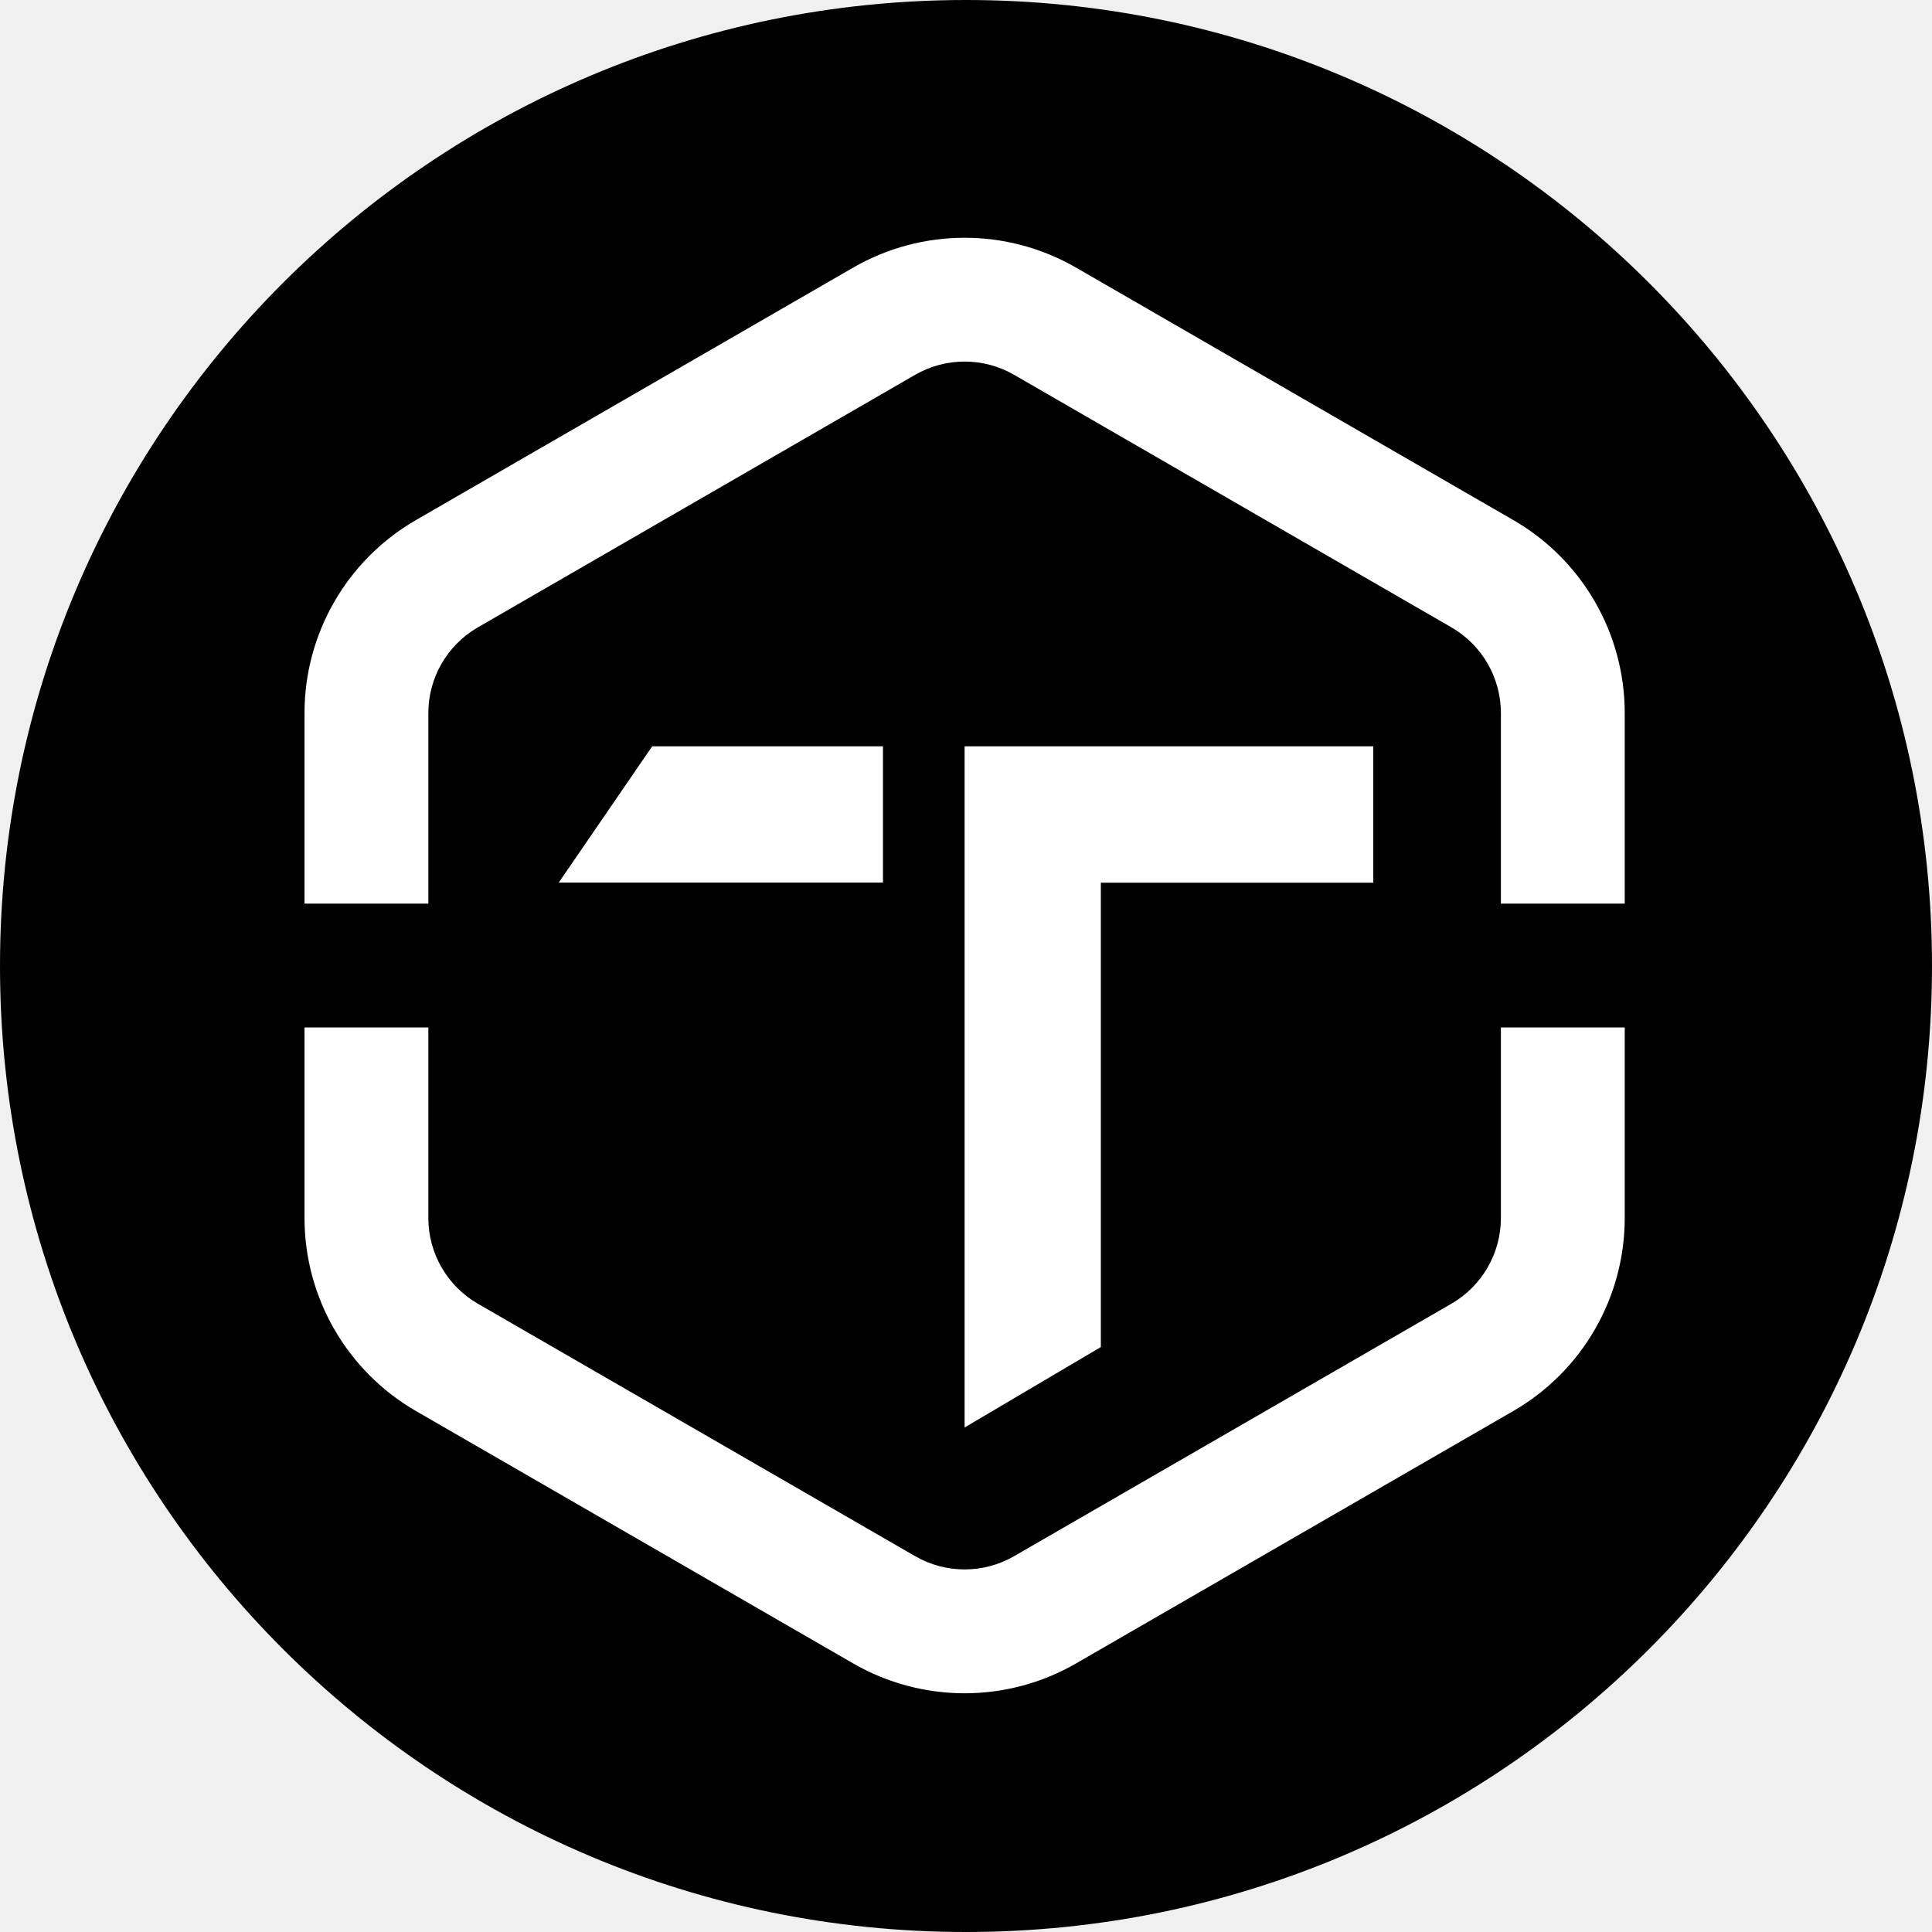
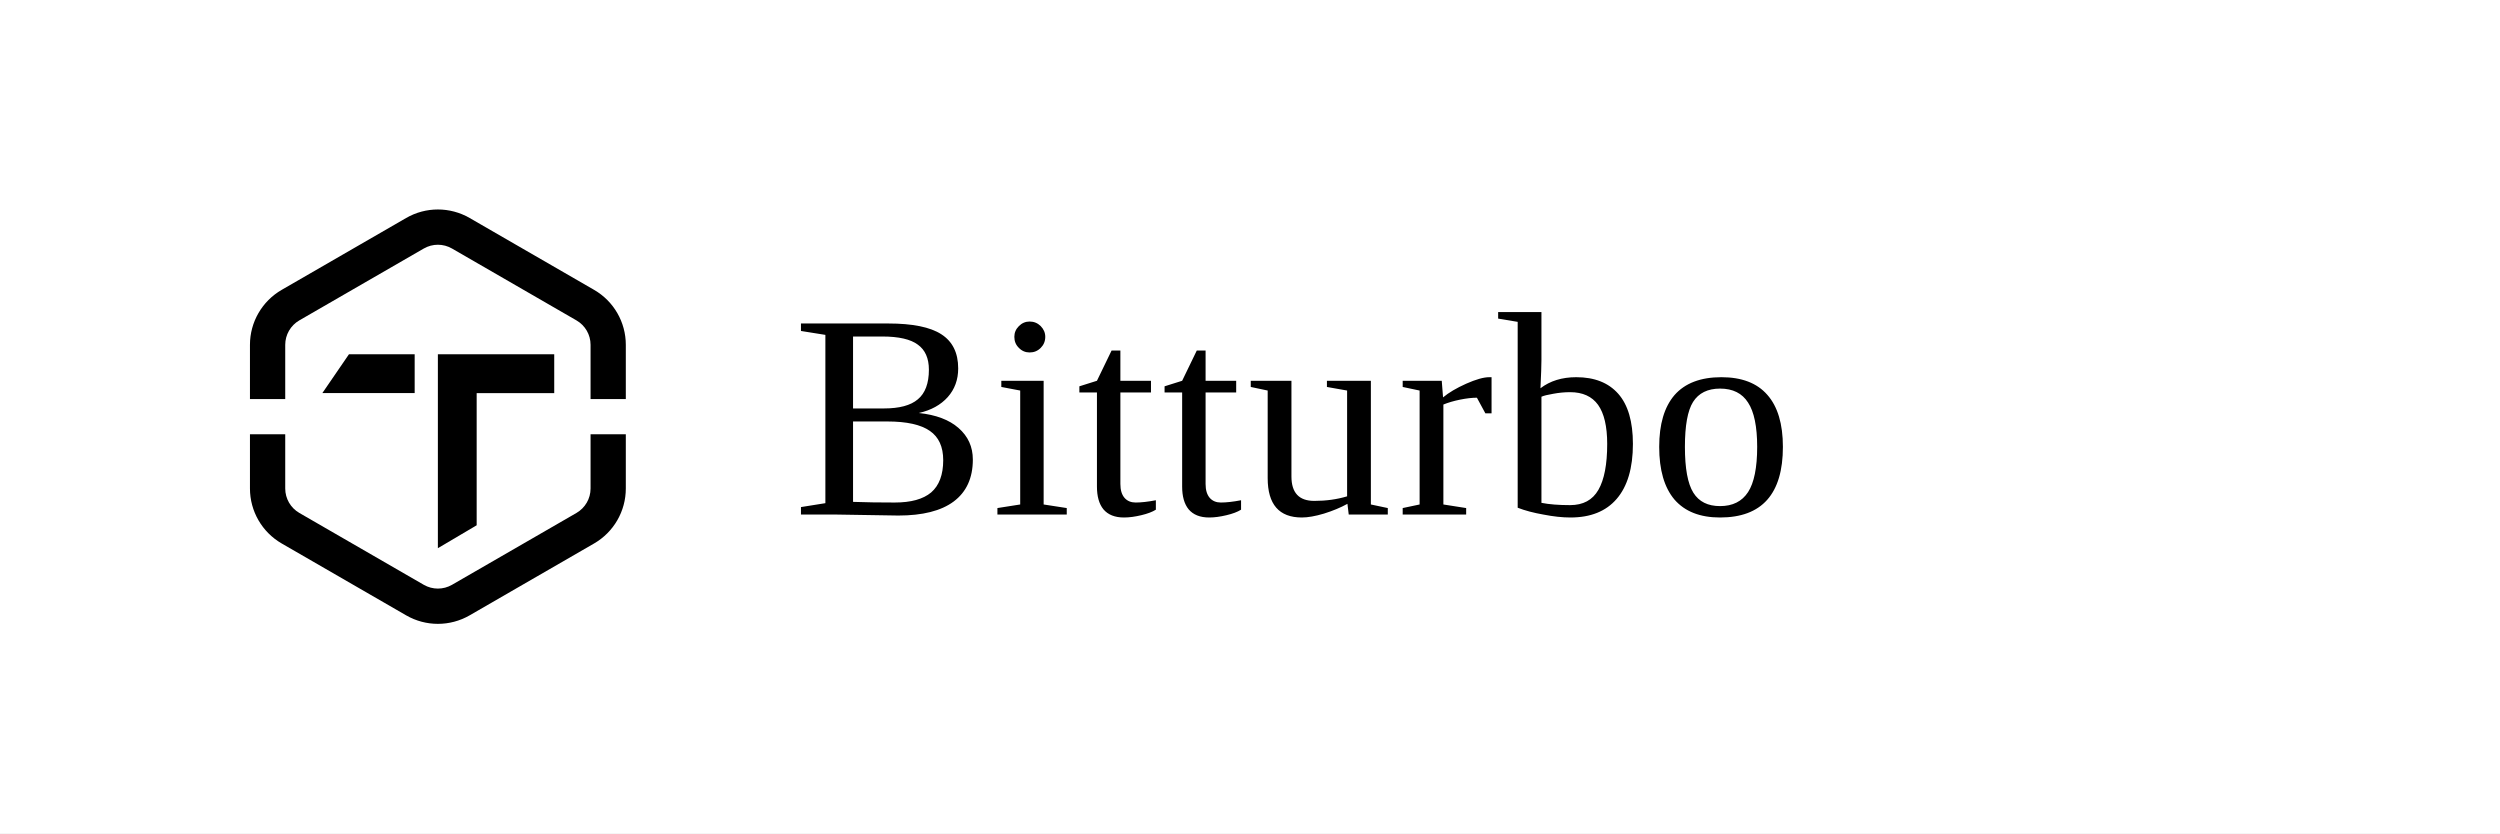
- <svg xmlns="http://www.w3.org/2000/svg" viewBox="0 0 44 44" fill="none">
-   <circle cx="22" cy="22" r="22" fill="#010101" />
-   <path d="M20.11 16.997h-5.257L12.725 20.1h7.384v-3.103Z" fill="#FFF" />
-   <path d="M25.071 16.997h6.205v3.106h-6.205v10.575l-3.103 1.832V16.997h3.103Z" fill-rule="evenodd" fill="#FFF" />
-   <path d="M37.002 16.24c0-1.813-.967-3.49-2.538-4.396l-9.957-5.749a5.077 5.077 0 0 0-5.077 0l-9.957 5.749a5.077 5.077 0 0 0-2.538 4.397v4.338h2.82v-4.338c0-.807.43-1.551 1.129-1.954l9.956-5.75a2.256 2.256 0 0 1 2.257 0l9.957 5.75a2.256 2.256 0 0 1 1.128 1.954v4.338h2.82v-4.338Zm0 7.16h-2.82v4.338c0 .806-.43 1.55-1.128 1.954l-9.957 5.748a2.256 2.256 0 0 1-2.257 0l-9.956-5.748a2.256 2.256 0 0 1-1.129-1.954V23.4h-2.82v4.338c0 1.814.968 3.49 2.538 4.397l9.957 5.748a5.077 5.077 0 0 0 5.077 0l9.957-5.748a5.077 5.077 0 0 0 2.538-4.397V23.4Z" fill-rule="evenodd" fill="#FFF" />
+ <svg xmlns="http://www.w3.org/2000/svg" viewBox="0 0 120 40" fill="none">
+   <path fill="#FFF" d="M0 0h120v40H0z" />
+   <path d="M19.903 17.005H16.75l-1.276 1.861h4.43v-1.861Z" fill="#000" />
+   <path d="M22.88 17.005h3.723v1.864H22.88v6.344l-1.862 1.1v-9.308h1.862Z" fill-rule="evenodd" fill="#000" />
+   <path d="M30.039 16.55c0-1.088-.58-2.093-1.523-2.637l-5.974-3.45a3.046 3.046 0 0 0-3.046 0l-5.974 3.45a3.046 3.046 0 0 0-1.524 2.638v2.603h1.693v-2.603c0-.484.258-.93.677-1.173l5.974-3.449a1.354 1.354 0 0 1 1.354 0l5.974 3.45c.419.241.677.688.677 1.172v2.603h1.692v-2.603Zm0 4.296h-1.692v2.603c0 .484-.258.93-.677 1.173l-5.974 3.449a1.354 1.354 0 0 1-1.354 0l-5.974-3.45a1.354 1.354 0 0 1-.677-1.172v-2.603h-1.693v2.603c0 1.088.581 2.094 1.524 2.638l5.974 3.45a3.046 3.046 0 0 0 3.046 0l5.974-3.45a3.046 3.046 0 0 0 1.523-2.638v-2.603Z" fill-rule="evenodd" fill="#000" />
+   <text transform="translate(38.04 10)">
+     <tspan x="0" y="14.7" font-size="14" fill="#000" font-family="ITFO; Poppins Medium; 4.004b8∞4.004∞Poppins∞Medium" letter-spacing=".2">
+ Bitturbo</tspan>
+   </text>
</svg>
